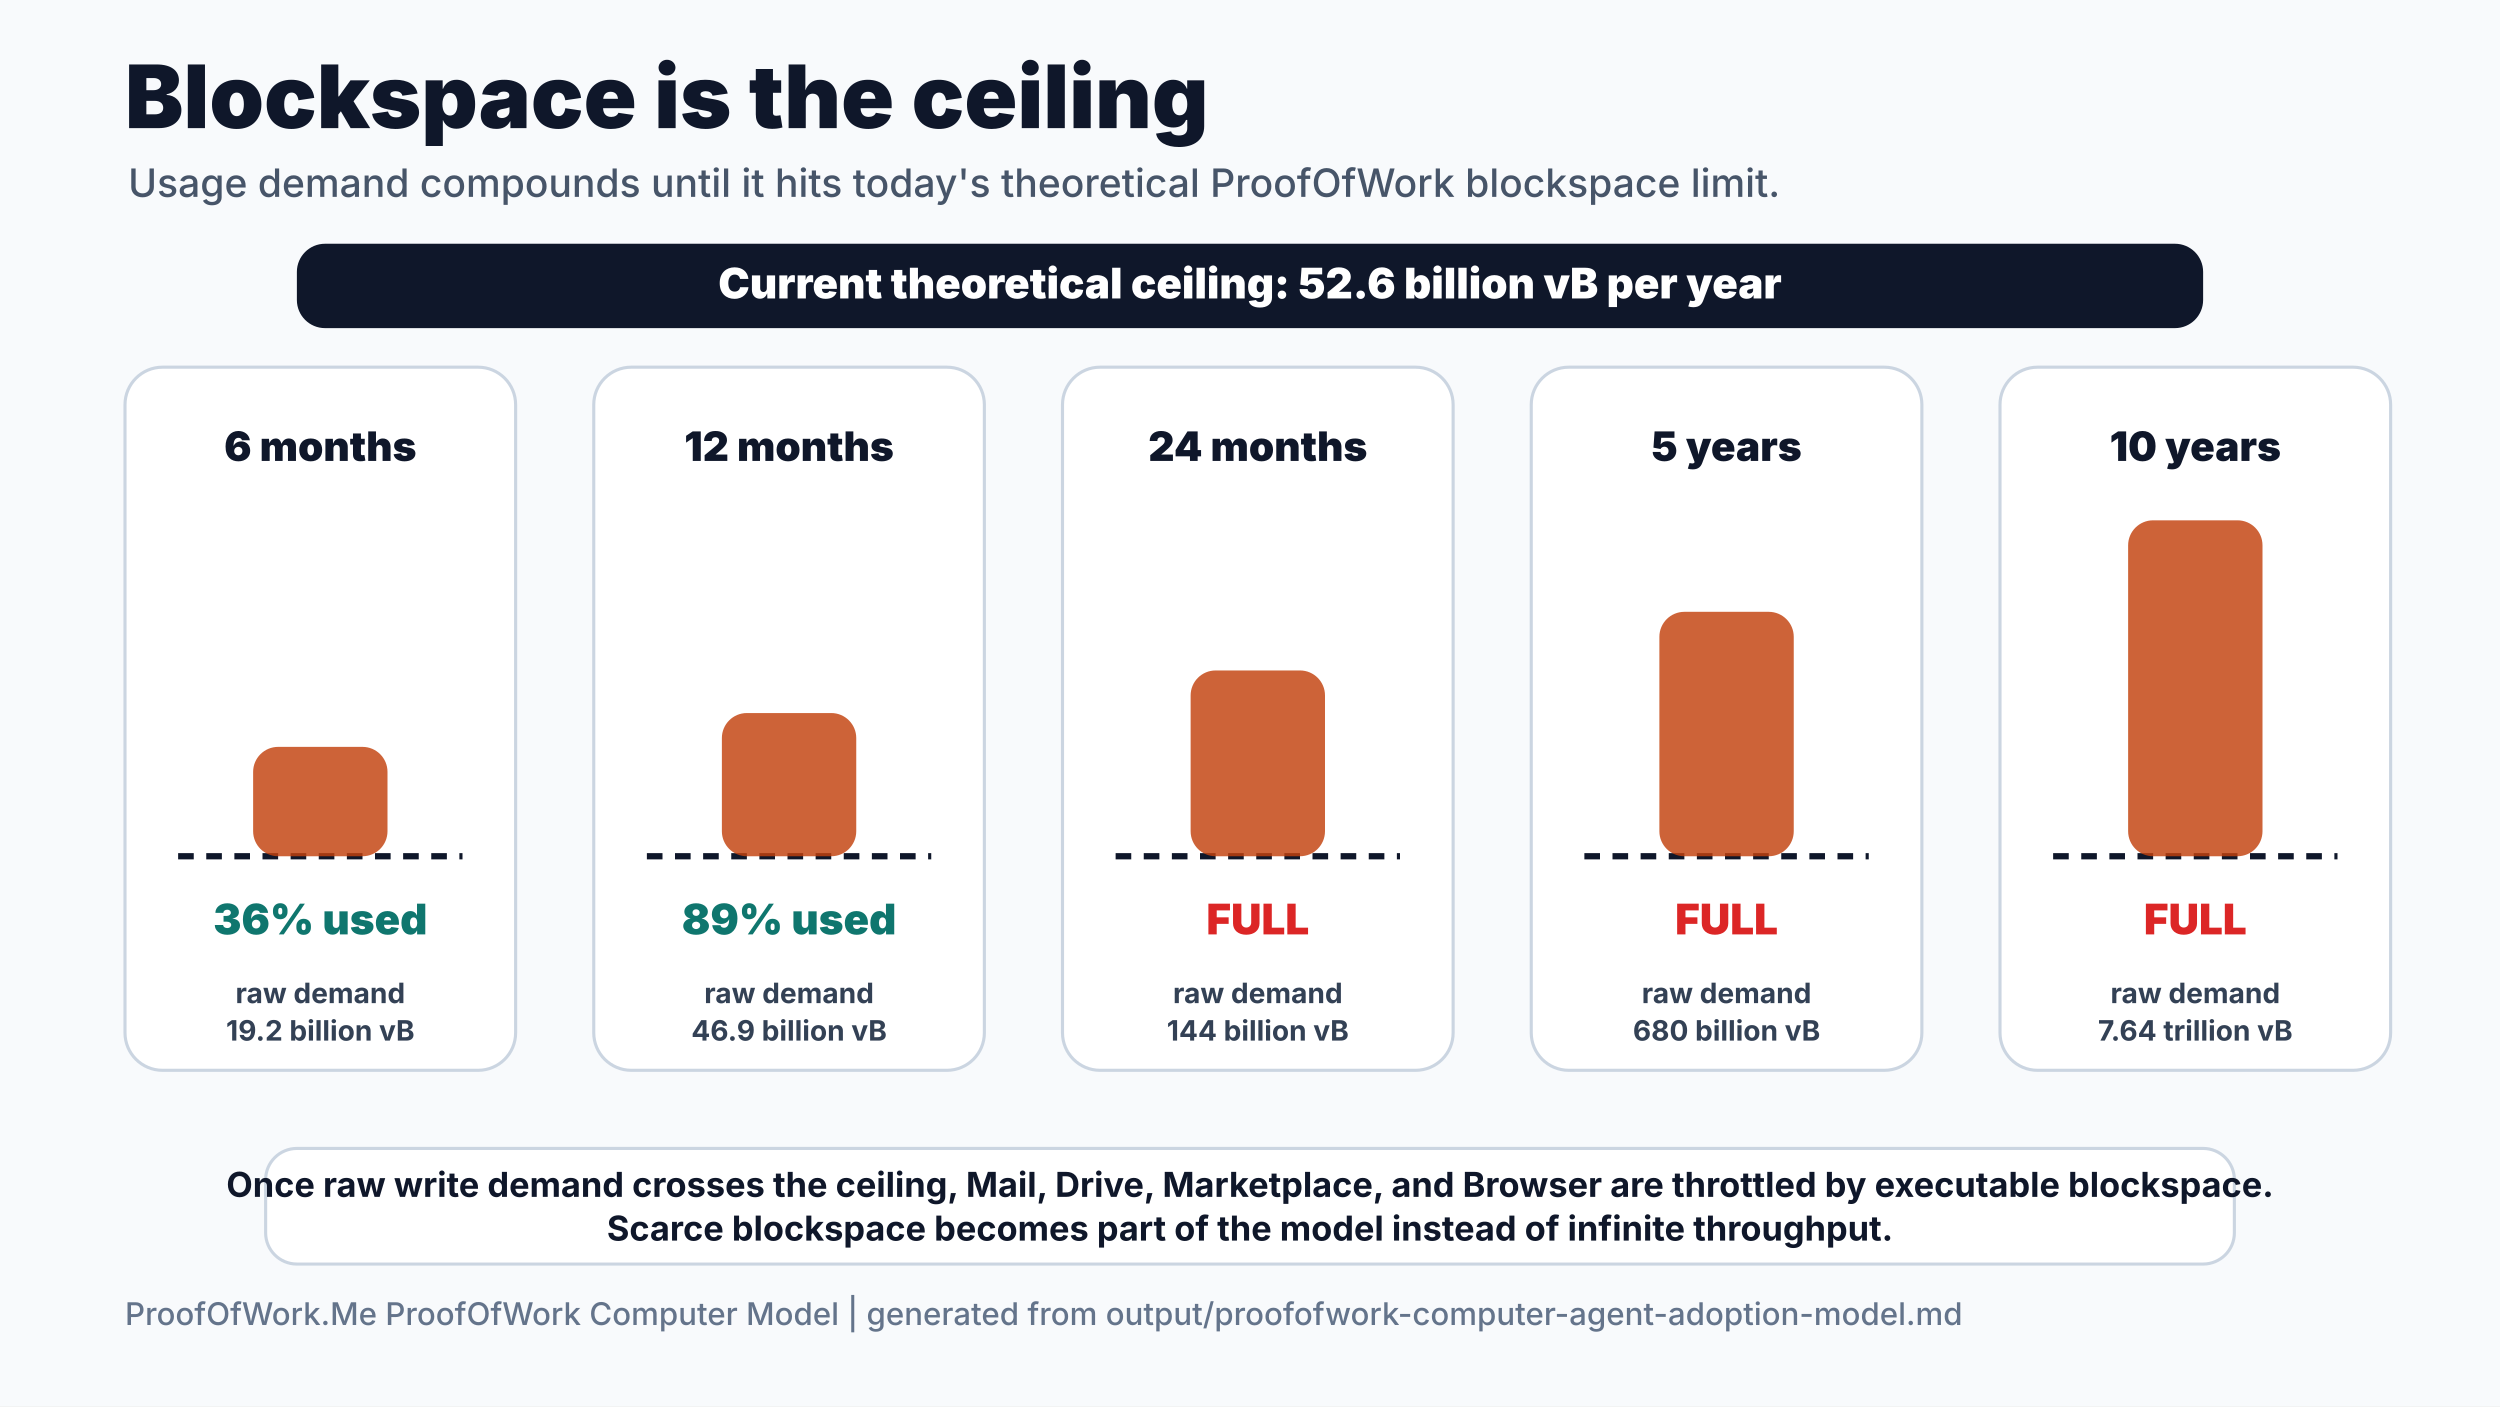
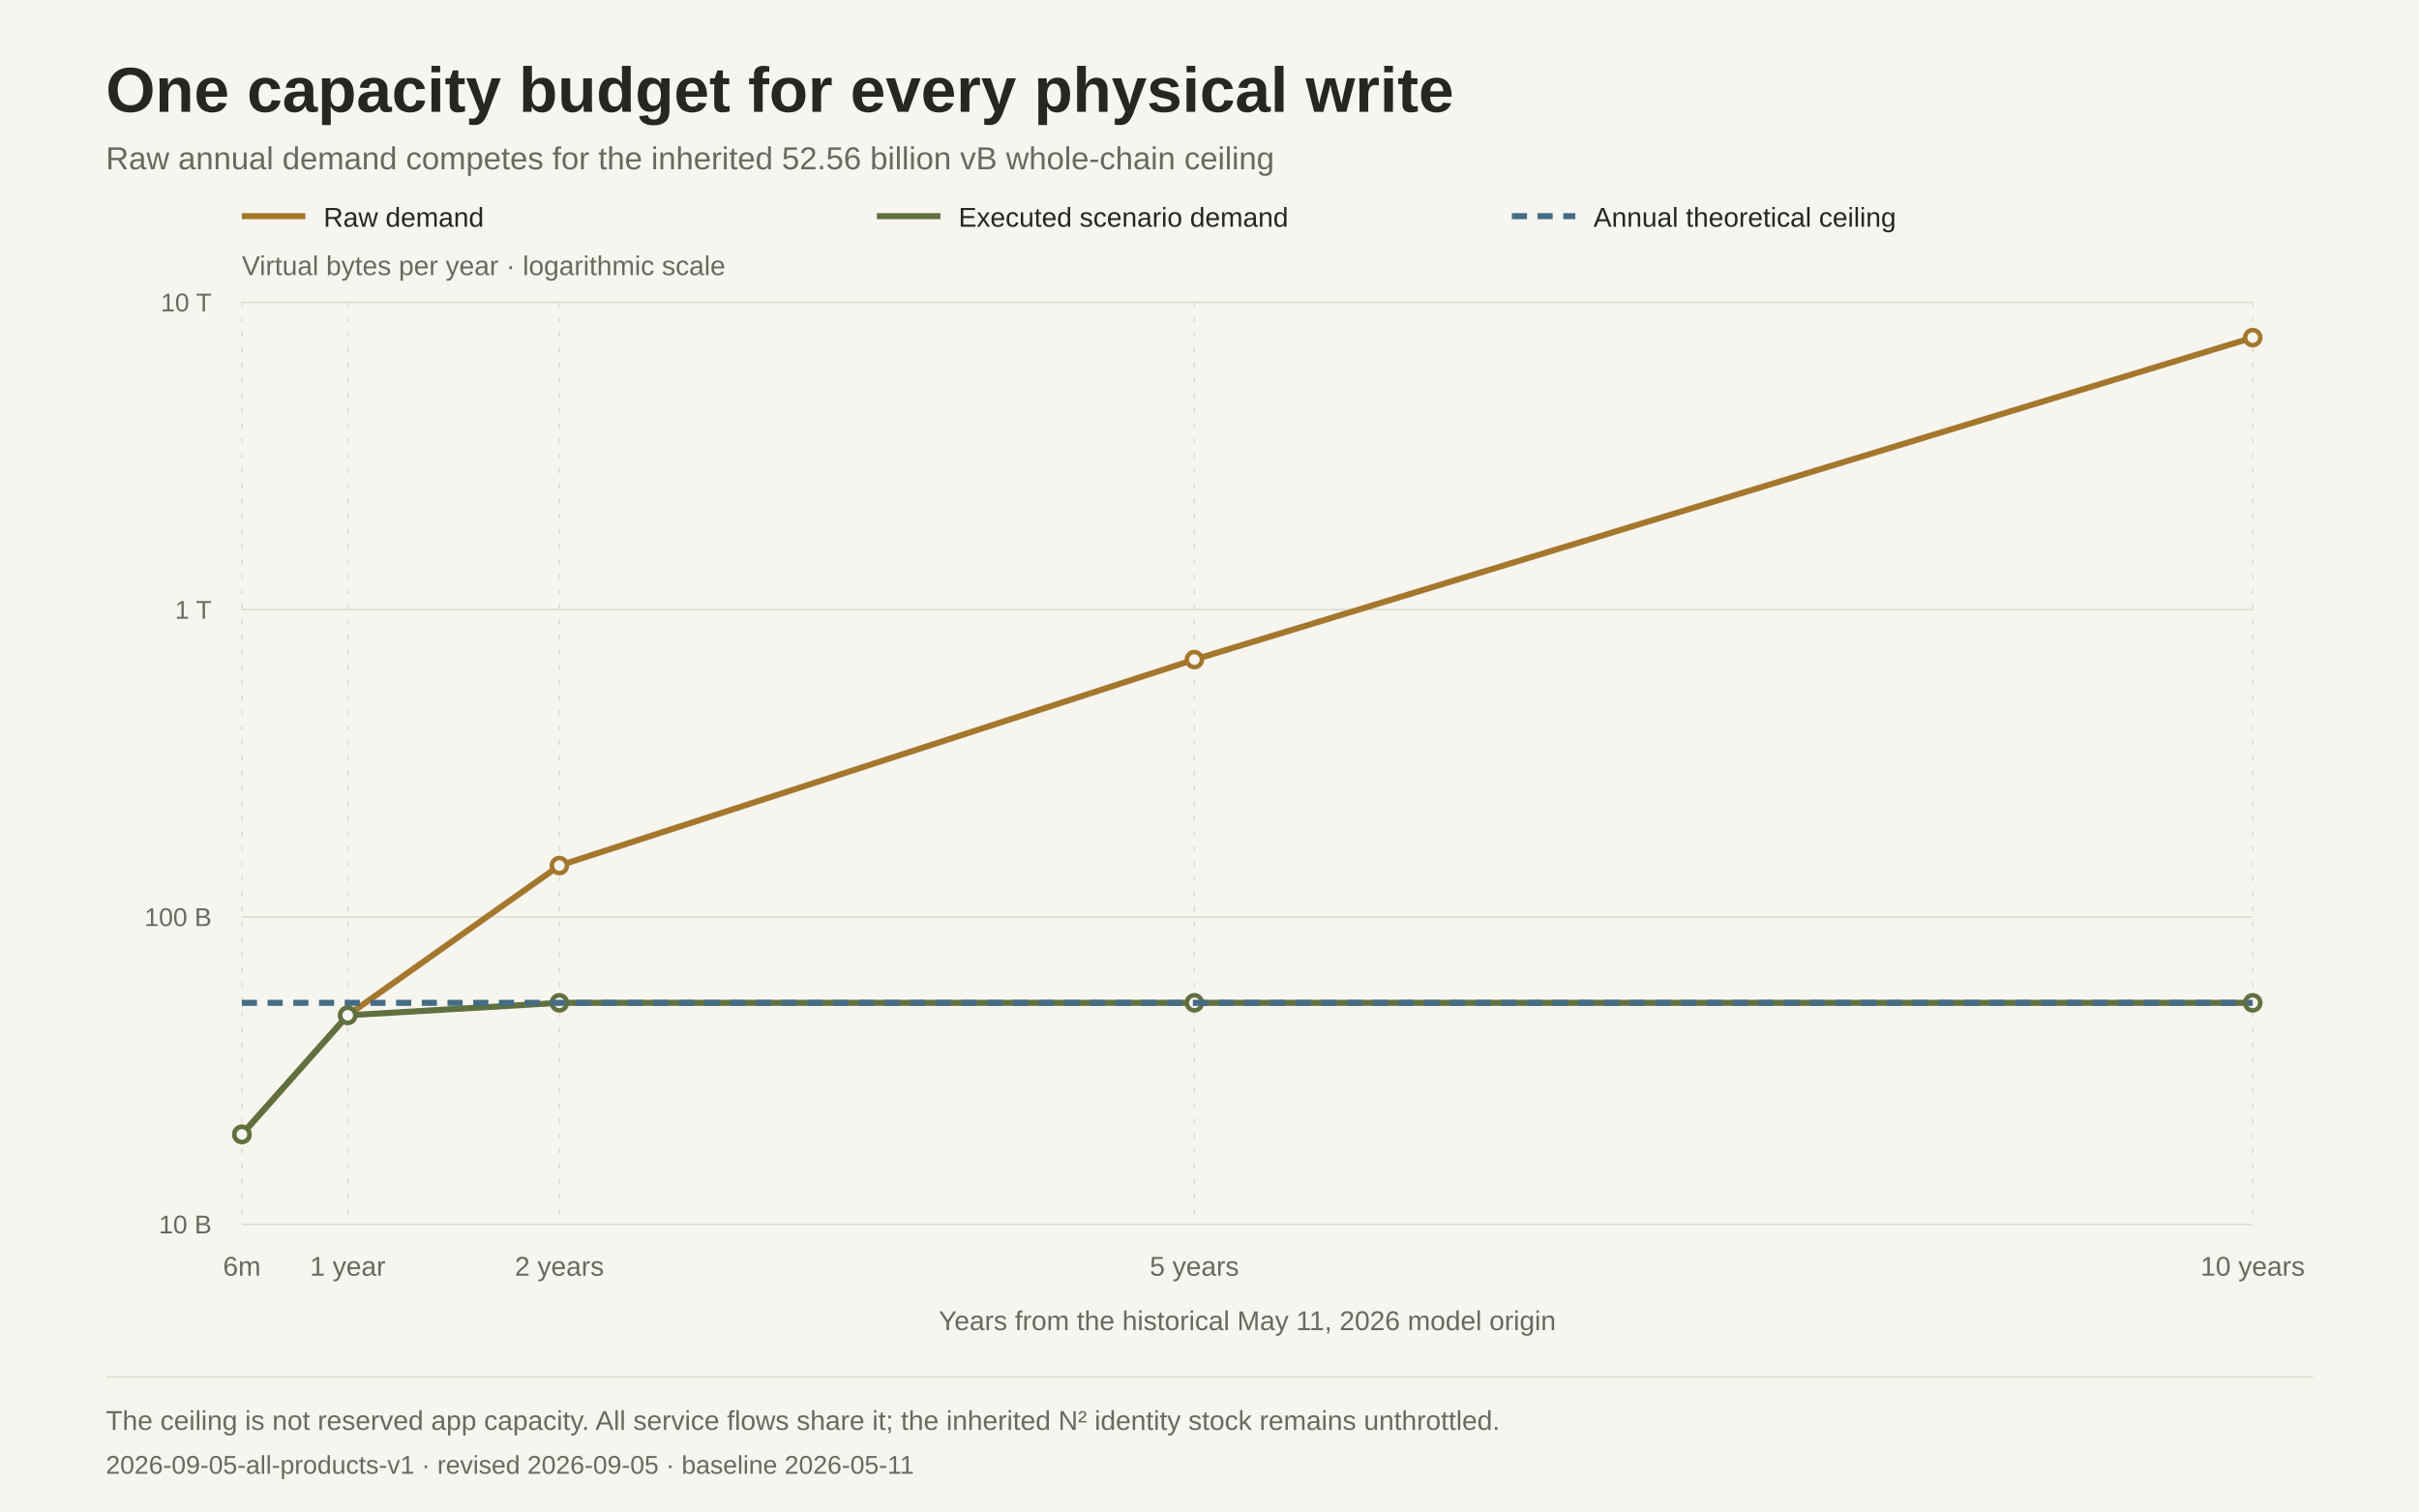
- <svg xmlns="http://www.w3.org/2000/svg" width="1600" height="900" viewBox="0 0 1600 900">
-   <rect width="1600" height="900" fill="#f8fafc" />
-   <text x="80" y="82" text-anchor="start" font-family="Inter, ui-sans-serif, system-ui, -apple-system, BlinkMacSystemFont, Segoe UI, sans-serif" font-size="56" font-weight="850" fill="#0f172a">Blockspace is the ceiling</text>
-   <text x="82" y="126" text-anchor="start" font-family="Inter, ui-sans-serif, system-ui, -apple-system, BlinkMacSystemFont, Segoe UI, sans-serif" font-size="25" font-weight="500" fill="#475569">Usage demand compounds until it hits today's theoretical ProofOfWork blockspace limit.</text>
-   <rect x="190" y="156" width="1220" height="54" rx="18" fill="#0f172a" />
-   <text x="800" y="191" text-anchor="middle" font-family="Inter, ui-sans-serif, system-ui, -apple-system, BlinkMacSystemFont, Segoe UI, sans-serif" font-size="27" font-weight="850" fill="#ffffff">Current theoretical ceiling: 52.6 billion vB per year</text>
-   <rect x="80" y="235" width="250" height="450" rx="24" fill="#ffffff" stroke="#cbd5e1" stroke-width="2" />
-   <text x="205" y="295" text-anchor="middle" font-family="Inter, ui-sans-serif, system-ui, -apple-system, BlinkMacSystemFont, Segoe UI, sans-serif" font-size="26" font-weight="850" fill="#0f172a">6 months</text>
-   <line x1="114" y1="548" x2="296" y2="548" stroke="#0f172a" stroke-width="4" stroke-dasharray="10 8" />
-   <rect x="162" y="478" width="86" height="70" rx="16" fill="#c2410c" opacity="0.82" />
-   <text x="205" y="598" text-anchor="middle" font-family="Inter, ui-sans-serif, system-ui, -apple-system, BlinkMacSystemFont, Segoe UI, sans-serif" font-size="27" font-weight="900" fill="#0f766e">36% used</text>
-   <text x="205" y="642" text-anchor="middle" font-family="Inter, ui-sans-serif, system-ui, -apple-system, BlinkMacSystemFont, Segoe UI, sans-serif" font-size="18" font-weight="700" fill="#334155">raw demand</text>
-   <text x="205" y="666" text-anchor="middle" font-family="Inter, ui-sans-serif, system-ui, -apple-system, BlinkMacSystemFont, Segoe UI, sans-serif" font-size="18" font-weight="700" fill="#334155">19.2 billion vB</text>
-   <rect x="380" y="235" width="250" height="450" rx="24" fill="#ffffff" stroke="#cbd5e1" stroke-width="2" />
-   <text x="505" y="295" text-anchor="middle" font-family="Inter, ui-sans-serif, system-ui, -apple-system, BlinkMacSystemFont, Segoe UI, sans-serif" font-size="26" font-weight="850" fill="#0f172a">12 months</text>
-   <line x1="414" y1="548" x2="596" y2="548" stroke="#0f172a" stroke-width="4" stroke-dasharray="10 8" />
-   <rect x="462" y="456.344" width="86" height="91.656" rx="16" fill="#c2410c" opacity="0.82" />
-   <text x="505" y="598" text-anchor="middle" font-family="Inter, ui-sans-serif, system-ui, -apple-system, BlinkMacSystemFont, Segoe UI, sans-serif" font-size="27" font-weight="900" fill="#0f766e">89% used</text>
-   <text x="505" y="642" text-anchor="middle" font-family="Inter, ui-sans-serif, system-ui, -apple-system, BlinkMacSystemFont, Segoe UI, sans-serif" font-size="18" font-weight="700" fill="#334155">raw demand</text>
-   <text x="505" y="666" text-anchor="middle" font-family="Inter, ui-sans-serif, system-ui, -apple-system, BlinkMacSystemFont, Segoe UI, sans-serif" font-size="18" font-weight="700" fill="#334155">46.9 billion vB</text>
-   <rect x="680" y="235" width="250" height="450" rx="24" fill="#ffffff" stroke="#cbd5e1" stroke-width="2" />
-   <text x="805" y="295" text-anchor="middle" font-family="Inter, ui-sans-serif, system-ui, -apple-system, BlinkMacSystemFont, Segoe UI, sans-serif" font-size="26" font-weight="850" fill="#0f172a">24 months</text>
-   <line x1="714" y1="548" x2="896" y2="548" stroke="#0f172a" stroke-width="4" stroke-dasharray="10 8" />
-   <rect x="762" y="429.089" width="86" height="118.911" rx="16" fill="#c2410c" opacity="0.82" />
-   <text x="805" y="598" text-anchor="middle" font-family="Inter, ui-sans-serif, system-ui, -apple-system, BlinkMacSystemFont, Segoe UI, sans-serif" font-size="27" font-weight="900" fill="#dc2626">FULL</text>
-   <text x="805" y="642" text-anchor="middle" font-family="Inter, ui-sans-serif, system-ui, -apple-system, BlinkMacSystemFont, Segoe UI, sans-serif" font-size="18" font-weight="700" fill="#334155">raw demand</text>
-   <text x="805" y="666" text-anchor="middle" font-family="Inter, ui-sans-serif, system-ui, -apple-system, BlinkMacSystemFont, Segoe UI, sans-serif" font-size="18" font-weight="700" fill="#334155">144 billion vB</text>
-   <rect x="980" y="235" width="250" height="450" rx="24" fill="#ffffff" stroke="#cbd5e1" stroke-width="2" />
-   <text x="1105" y="295" text-anchor="middle" font-family="Inter, ui-sans-serif, system-ui, -apple-system, BlinkMacSystemFont, Segoe UI, sans-serif" font-size="26" font-weight="850" fill="#0f172a">5 years</text>
-   <line x1="1014" y1="548" x2="1196" y2="548" stroke="#0f172a" stroke-width="4" stroke-dasharray="10 8" />
-   <rect x="1062" y="391.568" width="86" height="156.432" rx="16" fill="#c2410c" opacity="0.82" />
-   <text x="1105" y="598" text-anchor="middle" font-family="Inter, ui-sans-serif, system-ui, -apple-system, BlinkMacSystemFont, Segoe UI, sans-serif" font-size="27" font-weight="900" fill="#dc2626">FULL</text>
-   <text x="1105" y="642" text-anchor="middle" font-family="Inter, ui-sans-serif, system-ui, -apple-system, BlinkMacSystemFont, Segoe UI, sans-serif" font-size="18" font-weight="700" fill="#334155">raw demand</text>
-   <text x="1105" y="666" text-anchor="middle" font-family="Inter, ui-sans-serif, system-ui, -apple-system, BlinkMacSystemFont, Segoe UI, sans-serif" font-size="18" font-weight="700" fill="#334155">680 billion vB</text>
-   <rect x="1280" y="235" width="250" height="450" rx="24" fill="#ffffff" stroke="#cbd5e1" stroke-width="2" />
-   <text x="1405" y="295" text-anchor="middle" font-family="Inter, ui-sans-serif, system-ui, -apple-system, BlinkMacSystemFont, Segoe UI, sans-serif" font-size="26" font-weight="850" fill="#0f172a">10 years</text>
-   <line x1="1314" y1="548" x2="1496" y2="548" stroke="#0f172a" stroke-width="4" stroke-dasharray="10 8" />
-   <rect x="1362" y="333" width="86" height="215" rx="16" fill="#c2410c" opacity="0.82" />
-   <text x="1405" y="598" text-anchor="middle" font-family="Inter, ui-sans-serif, system-ui, -apple-system, BlinkMacSystemFont, Segoe UI, sans-serif" font-size="27" font-weight="900" fill="#dc2626">FULL</text>
-   <text x="1405" y="642" text-anchor="middle" font-family="Inter, ui-sans-serif, system-ui, -apple-system, BlinkMacSystemFont, Segoe UI, sans-serif" font-size="18" font-weight="700" fill="#334155">raw demand</text>
-   <text x="1405" y="666" text-anchor="middle" font-family="Inter, ui-sans-serif, system-ui, -apple-system, BlinkMacSystemFont, Segoe UI, sans-serif" font-size="18" font-weight="700" fill="#334155">7.64 trillion vB</text>
-   <rect x="170" y="735" width="1260" height="74" rx="20" fill="#ffffff" stroke="#cbd5e1" stroke-width="2" />
-   <text x="800" y="766" text-anchor="middle" font-family="Inter, ui-sans-serif, system-ui, -apple-system, BlinkMacSystemFont, Segoe UI, sans-serif" font-size="22" font-weight="700" fill="#0f172a">Once raw write demand crosses the ceiling, Mail, Drive, Marketplace, and Browser are throttled by executable blockspace.</text>
-   <text x="800" y="794" text-anchor="middle" font-family="Inter, ui-sans-serif, system-ui, -apple-system, BlinkMacSystemFont, Segoe UI, sans-serif" font-size="22" font-weight="700" fill="#0f172a">Scarce blockspace becomes part of the model instead of infinite throughput.</text>
-   <text x="80" y="848" text-anchor="start" font-family="Inter, ui-sans-serif, system-ui, -apple-system, BlinkMacSystemFont, Segoe UI, sans-serif" font-size="20" font-weight="500" fill="#64748b">ProofOfWork.Me ProofOfWork Computer Model | generated from output/proofofwork-computer-agent-adoption-model.md</text>
+ <svg xmlns="http://www.w3.org/2000/svg" width="1600" height="1000" viewBox="0 0 1600 1000" role="img" aria-labelledby="title description">
+   <style>text { font-family: Arial, Helvetica, sans-serif; } .mono { font-variant-numeric: tabular-nums; }</style>
+   <rect width="1600" height="1000" fill="#f7f5ef" />
+   <text x="70" y="74" font-size="42" fill="#242820" font-weight="700" text-anchor="start">One capacity budget for every physical write</text>
+   <text x="70" y="112" font-size="21" fill="#666b61" font-weight="400" text-anchor="start">Raw annual demand competes for the inherited 52.56 billion vB whole-chain ceiling</text>
+   <text x="160" y="182" font-size="18" fill="#666b61" font-weight="400" text-anchor="start">Virtual bytes per year · logarithmic scale</text>
+   <line x1="160" x2="1490" y1="810" y2="810" stroke="#d9dccf" />
+   <text x="140" y="816" font-size="17" fill="#666b61" font-weight="400" text-anchor="end">10 B</text>
+   <line x1="160" x2="1490" y1="606.667" y2="606.667" stroke="#d9dccf" />
+   <text x="140" y="612.667" font-size="17" fill="#666b61" font-weight="400" text-anchor="end">100 B</text>
+   <line x1="160" x2="1490" y1="403.333" y2="403.333" stroke="#d9dccf" />
+   <text x="140" y="409.333" font-size="17" fill="#666b61" font-weight="400" text-anchor="end">1 T</text>
+   <line x1="160" x2="1490" y1="200" y2="200" stroke="#d9dccf" />
+   <text x="140" y="206" font-size="17" fill="#666b61" font-weight="400" text-anchor="end">10 T</text>
+   <line x1="160" x2="160" y1="200" y2="810" stroke="#d9dccf" stroke-dasharray="3 7" />
+   <text x="160" y="844" font-size="18" fill="#666b61" font-weight="400" text-anchor="middle">6m</text>
+   <line x1="230" x2="230" y1="200" y2="810" stroke="#d9dccf" stroke-dasharray="3 7" />
+   <text x="230" y="844" font-size="18" fill="#666b61" font-weight="400" text-anchor="middle">1 year</text>
+   <line x1="370" x2="370" y1="200" y2="810" stroke="#d9dccf" stroke-dasharray="3 7" />
+   <text x="370" y="844" font-size="18" fill="#666b61" font-weight="400" text-anchor="middle">2 years</text>
+   <line x1="790" x2="790" y1="200" y2="810" stroke="#d9dccf" stroke-dasharray="3 7" />
+   <text x="790" y="844" font-size="18" fill="#666b61" font-weight="400" text-anchor="middle">5 years</text>
+   <line x1="1490" x2="1490" y1="200" y2="810" stroke="#d9dccf" stroke-dasharray="3 7" />
+   <text x="1490" y="844" font-size="18" fill="#666b61" font-weight="400" text-anchor="middle">10 years</text>
+   <line x1="160" x2="202" y1="143" y2="143" stroke="#a4772d" stroke-width="4" />
+   <text x="214" y="150" font-size="18" fill="#242820" font-weight="400" text-anchor="start">Raw demand</text>
+   <polyline fill="none" stroke="#a4772d" stroke-width="4" points="160,750.51 230,671.697 370,572.644 790,436.374 1490,223.366" />
+   <circle cx="160" cy="750.51" r="5" fill="#f7f5ef" stroke="#a4772d" stroke-width="3" />
+   <circle cx="230" cy="671.697" r="5" fill="#f7f5ef" stroke="#a4772d" stroke-width="3" />
+   <circle cx="370" cy="572.644" r="5" fill="#f7f5ef" stroke="#a4772d" stroke-width="3" />
+   <circle cx="790" cy="436.374" r="5" fill="#f7f5ef" stroke="#a4772d" stroke-width="3" />
+   <circle cx="1490" cy="223.366" r="5" fill="#f7f5ef" stroke="#a4772d" stroke-width="3" />
+   <line x1="580" x2="622" y1="143" y2="143" stroke="#60713f" stroke-width="4" />
+   <text x="634" y="150" font-size="18" fill="#242820" font-weight="400" text-anchor="start">Executed scenario demand</text>
+   <polyline fill="none" stroke="#60713f" stroke-width="4" points="160,750.51 230,671.697 370,663.467 790,663.467 1490,663.467" />
+   <circle cx="160" cy="750.51" r="5" fill="#f7f5ef" stroke="#60713f" stroke-width="3" />
+   <circle cx="230" cy="671.697" r="5" fill="#f7f5ef" stroke="#60713f" stroke-width="3" />
+   <circle cx="370" cy="663.467" r="5" fill="#f7f5ef" stroke="#60713f" stroke-width="3" />
+   <circle cx="790" cy="663.467" r="5" fill="#f7f5ef" stroke="#60713f" stroke-width="3" />
+   <circle cx="1490" cy="663.467" r="5" fill="#f7f5ef" stroke="#60713f" stroke-width="3" />
+   <line x1="1000" x2="1042" y1="143" y2="143" stroke="#446c85" stroke-width="4" stroke-dasharray="10 7" />
+   <text x="1054" y="150" font-size="18" fill="#242820" font-weight="400" text-anchor="start">Annual theoretical ceiling</text>
+   <polyline fill="none" stroke="#446c85" stroke-width="4" stroke-dasharray="10 7" points="160,663.467 1490,663.467" />
+   <text x="825" y="880" font-size="18" fill="#666b61" font-weight="400" text-anchor="middle">Years from the historical May 11, 2026 model origin</text>
+   <line x1="70" y1="911" x2="1530" y2="911" stroke="#d9dccf" />
+   <text x="70" y="946" font-size="18" fill="#666b61" font-weight="400" text-anchor="start">The ceiling is not reserved app capacity. All service flows share it; the inherited N² identity stock remains unthrottled.</text>
+   <text x="70" y="975" font-size="17" fill="#666b61" font-weight="400" text-anchor="start">2026-09-05-all-products-v1 · revised 2026-09-05 · baseline 2026-05-11</text>
</svg>
